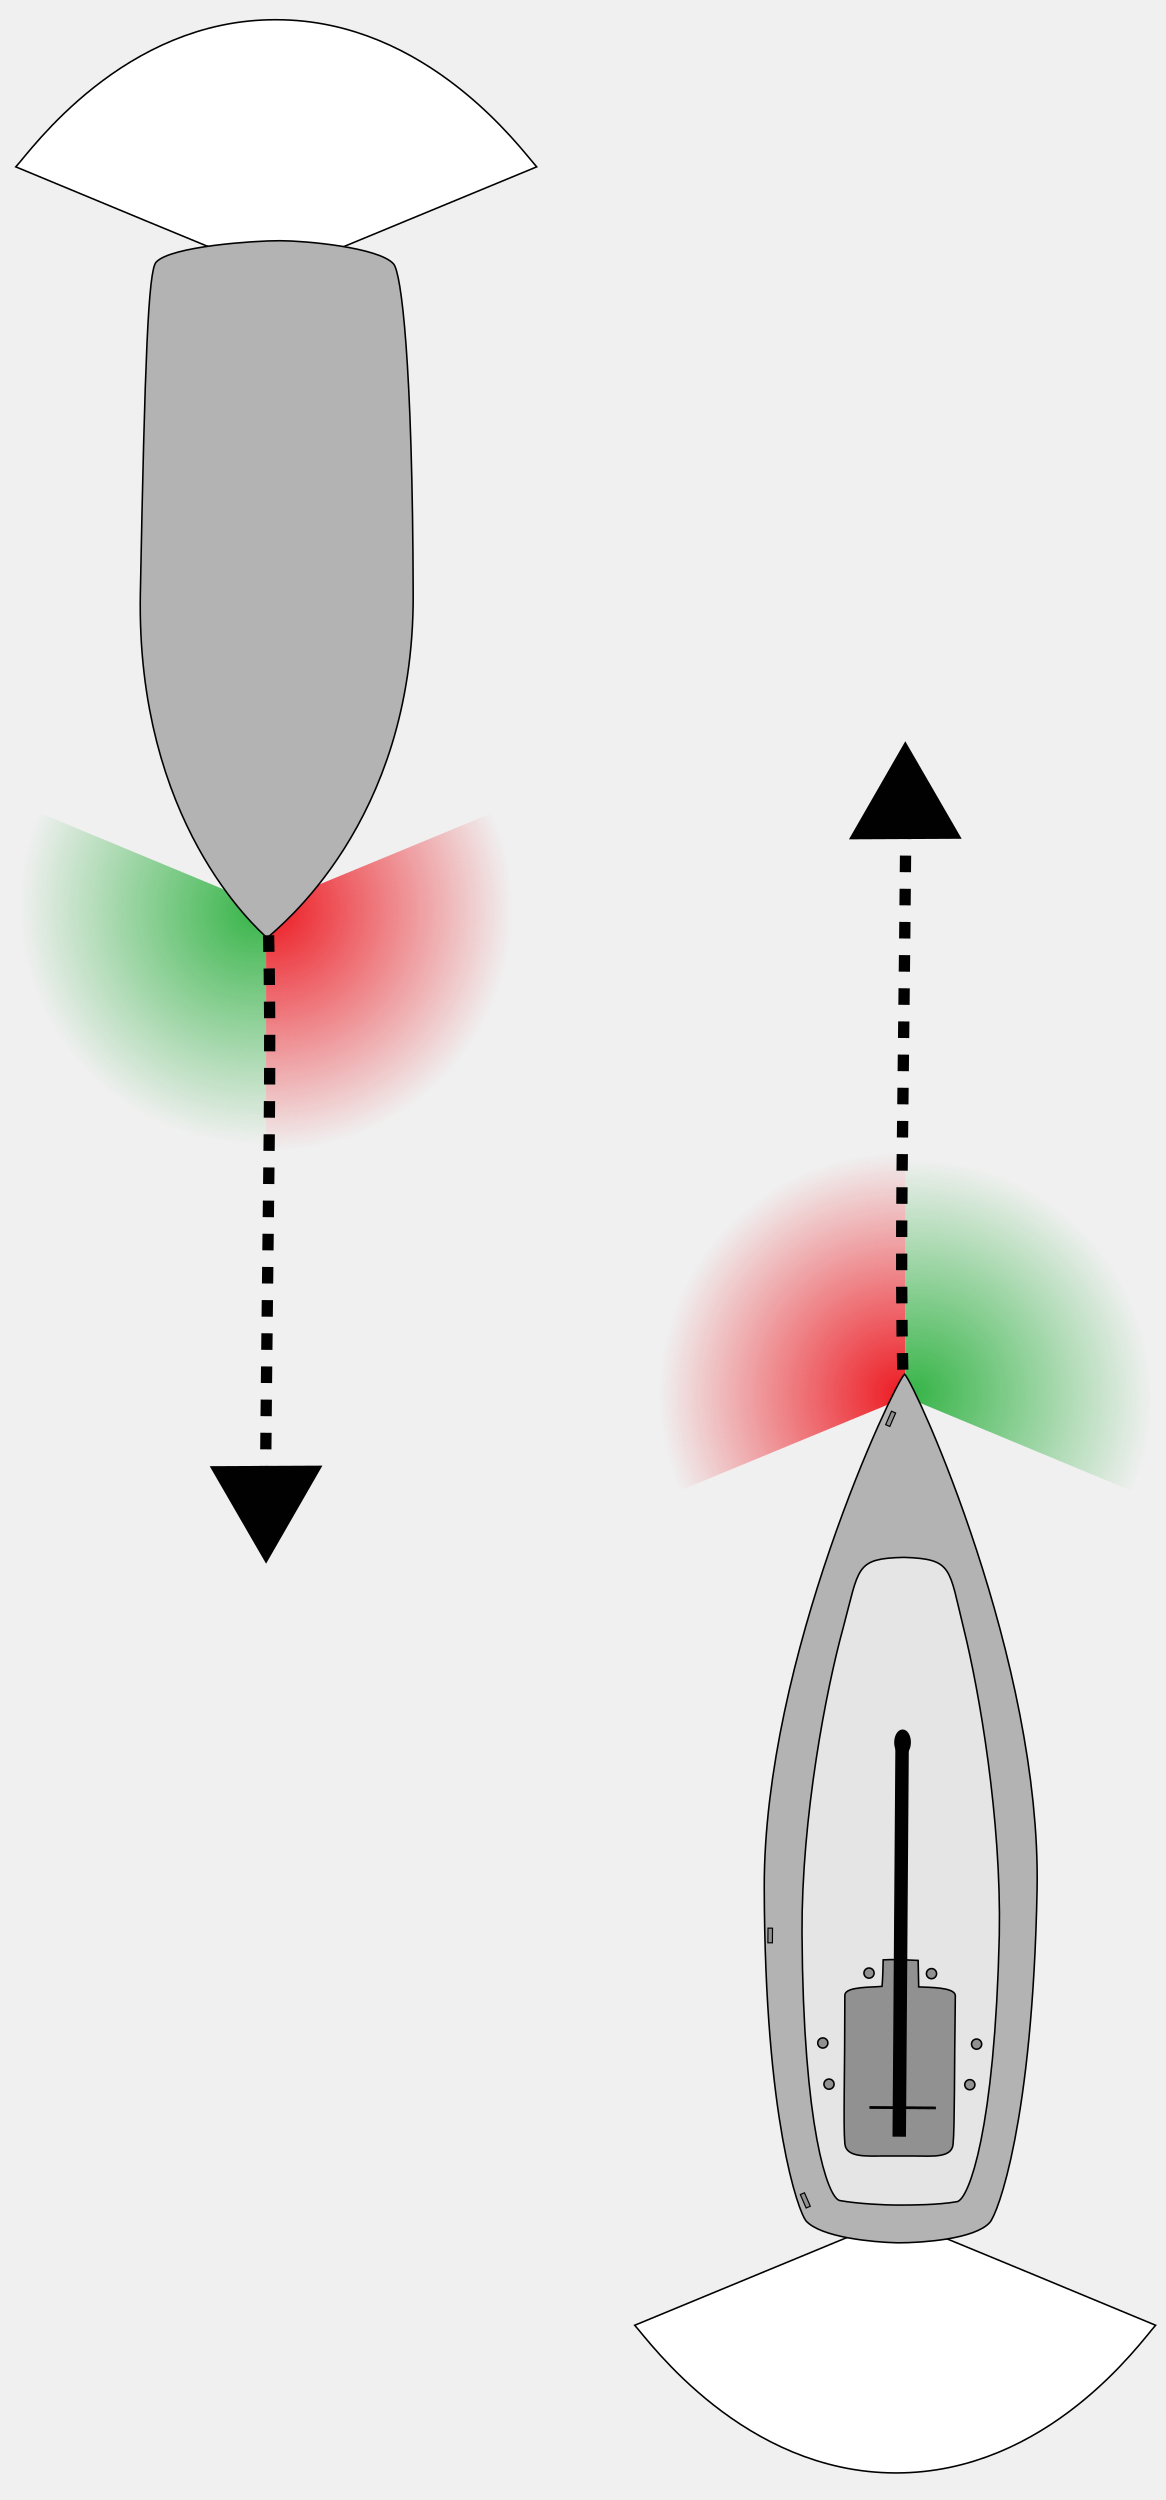
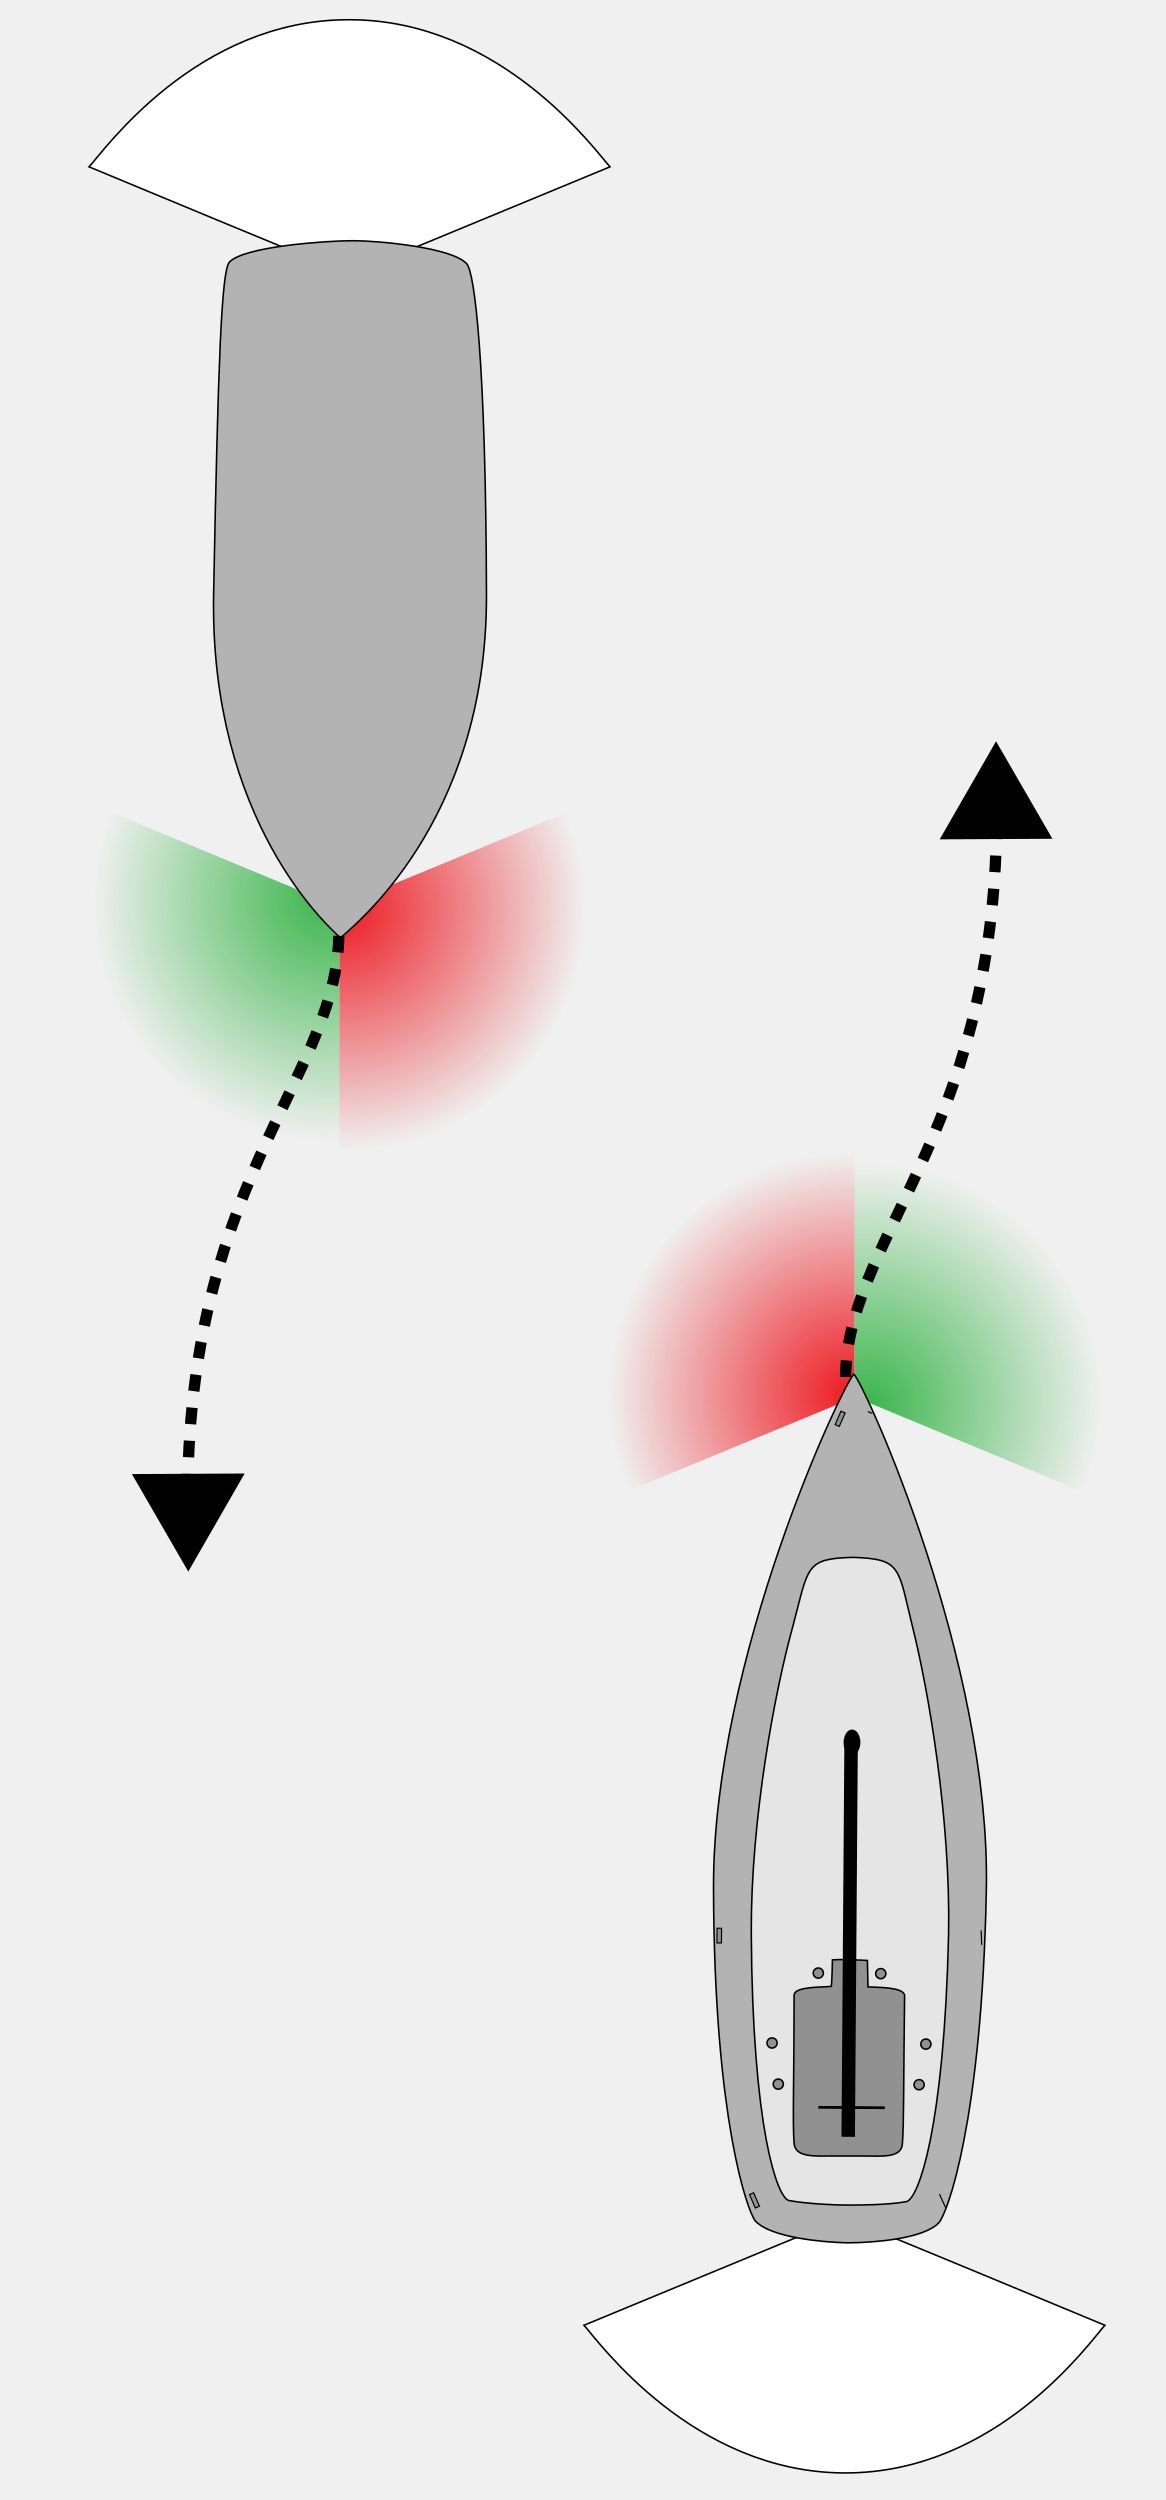
<svg xmlns="http://www.w3.org/2000/svg" version="1.1" id="Layer_1" x="0px" y="0px" viewBox="0 0 206.8 443.5" style="enable-background:new 0 0 206.8 443.5;" xml:space="preserve">
  <style type="text/css">
	.st0{fill:#FFFFFF;stroke:#010101;stroke-width:0.283;stroke-miterlimit:11.339;}
	.st1{fill:url(#SVGID_1_);}
- 	.st2{fill:url(#SVGID_00000091711864216914979540000016741015804084274838_);}
+ 	.st2{fill:url(#SVGID_00000116932695436821871690000001274054330198679424_);}
	.st3{fill:#B3B3B3;stroke:#010101;stroke-width:0.283;stroke-miterlimit:7.017;}
	.st4{fill:#E5E5E5;stroke:#010101;stroke-width:0.283;stroke-miterlimit:7.017;}
	.st5{fill:#919191;stroke:#010101;stroke-width:0.283;stroke-miterlimit:7.017;}
	.st6{fill:#010101;stroke:#010101;stroke-width:0.182;stroke-miterlimit:11.339;}
	.st7{fill:#010101;stroke:#010101;stroke-width:0.371;stroke-miterlimit:11.339;}
	.st8{fill:#010101;stroke:#010101;stroke-width:0.291;stroke-miterlimit:11.339;}
	.st9{fill:#919191;stroke:#010101;stroke-width:0.283;stroke-miterlimit:11.339;}
	.st10{fill:#919191;stroke:#010101;stroke-width:0.21;stroke-miterlimit:11.339;}
- 	.st11{fill:url(#SVGID_00000093147978100767534460000004908657614905126534_);}
- 	.st12{fill:url(#SVGID_00000150073164102505419780000007817829851972787369_);}
- 	.st13{fill:none;stroke:#010101;stroke-width:2;stroke-miterlimit:7.017;stroke-dasharray:2.942,2.942;}
- 	.st14{fill:#010101;}
+ 	.st11{fill:#919191;stroke:#010101;stroke-width:0.21;stroke-miterlimit:11.339;}
+ 	.st12{fill:#919191;stroke:#010101;stroke-width:0.21;stroke-miterlimit:11.339;}
+ 	.st13{fill:#919191;stroke:#010101;stroke-width:0.21;stroke-miterlimit:11.338;}
+ 	.st14{fill:#919191;stroke:#010101;stroke-width:0.21;stroke-miterlimit:11.338;}
+ 	.st15{fill:url(#SVGID_00000149363393989737573320000013679112646882696600_);}
+ 	.st16{fill:url(#SVGID_00000103259238674335080740000014633310078387512238_);}
+ 	.st17{fill:none;stroke:#010101;stroke-width:2;stroke-miterlimit:7.017;stroke-dasharray:2.942,2.942;}
+ 	.st18{fill:#010101;}
</style>
  <g>
-     <path class="st0" d="M158.8,393.4l-46.2,19.1c2.6,2.9,19.3,26.1,46.2,26.2c27.1,0.1,43.6-23.3,46.2-26.2   C189.6,406.1,174.2,399.7,158.8,393.4z" />
+     <path class="st0" d="M149.8,393.4l-46.2,19.1c2.6,2.9,19.3,26.1,46.2,26.2c27.1,0.1,43.6-23.3,46.2-26.2   C180.6,406.1,165.2,399.7,149.8,393.4z" />
    <g>
-       <radialGradient id="SVGID_1_" cx="159.71" cy="247.315" r="47.718" gradientUnits="userSpaceOnUse">
+       <radialGradient id="SVGID_1_" cx="150.71" cy="198.685" r="47.718" gradientTransform="matrix(1 0 0 -1 0 446)" gradientUnits="userSpaceOnUse">
        <stop offset="0" style="stop-color:#ED1C24" />
        <stop offset="0.897" style="stop-color:#ED1C24;stop-opacity:0" />
      </radialGradient>
-       <path class="st1" d="M114.4,267l46.2-19.1v-46.2c-1.8,0-27.3,0.6-41.3,22.5C106.7,243.7,113.5,264.4,114.4,267z" />
-       <radialGradient id="SVGID_00000116198860239210789070000012818180420933218997_" cx="161.883" cy="248.297" r="53.044" fx="162.626" fy="246.889" gradientUnits="userSpaceOnUse">
+       <path class="st1" d="M105.4,267l46.2-19.1v-46.2c-1.8,0-27.3,0.6-41.3,22.5C97.7,243.7,104.5,264.4,105.4,267z" />
+       <radialGradient id="SVGID_00000054983700941642077330000010898182448267197072_" cx="152.883" cy="197.703" r="53.044" fx="153.626" fy="196.295" gradientTransform="matrix(1 0 0 -1 0 446)" gradientUnits="userSpaceOnUse">
        <stop offset="0" style="stop-color:#39B54A" />
        <stop offset="0.801" style="stop-color:#39B54A;stop-opacity:0" />
      </radialGradient>
-       <path style="fill:url(#SVGID_00000116198860239210789070000012818180420933218997_);" d="M160.6,247.8v-46.2    c3.8,0.5,22.9,3.6,36.2,21c14.8,19.3,10.7,41.1,10,44.4C191.4,260.6,176,254.2,160.6,247.8z" />
+       <path style="fill:url(#SVGID_00000054983700941642077330000010898182448267197072_);" d="M151.6,247.8v-46.2    c3.8,0.5,22.9,3.6,36.2,21c14.8,19.3,10.7,41.1,10,44.4C182.4,260.6,167,254.2,151.6,247.8z" />
    </g>
    <g id="g3275" transform="rotate(-90,39.97742,39.30013)">
-       <path id="path3235" class="st3" d="M-255.6,134.9c-41.3,0.1-57.5,6.1-59.1,7.4c-2.9,2.6-3.8,11.7-3.9,16.3    c0,4.6,0.7,13.7,3.6,16.3c1.5,1.4,17.7,7.6,59,8.4c40.6,0.8,89.7-21.6,91.5-23.5C-166.2,157.9-214.9,134.8-255.6,134.9z" />
-       <path id="path3237" class="st4" d="M-263.7,141.6c-34.6,0.2-47,4.6-47.4,6.7c-0.6,3.3-0.8,8.3-0.8,9.9l0,0.5l0,0.5    c0,1.6,0,6.5,0.6,9.9c0.4,2.1,12.7,6.7,47.3,7.5c20.6,0.4,43.4-3.6,54.3-6.3c10.9-2.7,12.4-1.9,12.7-10.6    c-0.2-8.7-1.7-7.9-12.5-10.8C-220.4,145.9-243.1,141.5-263.7,141.6z" />
-       <path id="path3239" class="st5" d="M-274.6,149.2c-14.3,0-23.1-0.3-26.4,0c-2.5,0.2-2.2,3.8-2.2,6.7l0,2.9l0,2.9    c0,2.9-0.4,6.5,2.1,6.7c3.3,0.3,12.2,0.2,26.4,0.4c1.5-0.2,1.4-4.8,1.5-6.5c0.9,0,3.9-0.1,4.7-0.1c0.1-1.7,0.1-2.7,0.1-3.1    c0-0.4,0.1-1.4,0-3.1c-0.7,0-3.8-0.1-4.7-0.2C-273.3,154-273.1,149.4-274.6,149.2z" />
-       <rect id="rect3241" x="-294.8" y="153.7" transform="matrix(-1 -7.324258e-03 7.324258e-03 -1 -590.4474 316.7921)" class="st6" width="0.3" height="11.6" />
-       <ellipse id="ellipse3243" transform="matrix(-1 -7.324258e-03 7.324258e-03 -1 -460.8841 317.1514)" class="st7" cx="-229.9" cy="159.4" rx="2.1" ry="1.3" />
-       <rect id="rect3245" x="-299.7" y="158.1" transform="matrix(-1 -7.324258e-03 7.324258e-03 -1 -530.8924 316.3126)" class="st8" width="69.6" height="2.1" />
+       <path id="path3235" class="st3" d="M-255.6,125.9c-41.3,0.1-57.5,6.1-59.1,7.4c-2.9,2.6-3.8,11.7-3.9,16.3    c0,4.6,0.7,13.7,3.6,16.3c1.5,1.4,17.7,7.6,59,8.4c40.6,0.8,89.7-21.6,91.5-23.5C-166.2,148.9-214.9,125.8-255.6,125.9z" />
+       <path id="path3237" class="st4" d="M-263.7,132.6c-34.6,0.2-47,4.6-47.4,6.7c-0.6,3.3-0.8,8.3-0.8,9.9v0.5v0.5    c0,1.6,0,6.5,0.6,9.9c0.4,2.1,12.7,6.7,47.3,7.5c20.6,0.4,43.4-3.6,54.3-6.3c10.9-2.7,12.4-1.9,12.7-10.6    c-0.2-8.7-1.7-7.9-12.5-10.8C-220.4,136.9-243.1,132.5-263.7,132.6z" />
+       <path id="path3239" class="st5" d="M-274.6,140.2c-14.3,0-23.1-0.3-26.4,0c-2.5,0.2-2.2,3.8-2.2,6.7v2.9v2.9    c0,2.9-0.4,6.5,2.1,6.7c3.3,0.3,12.2,0.2,26.4,0.4c1.5-0.2,1.4-4.8,1.5-6.5c0.9,0,3.9-0.1,4.7-0.1c0.1-1.7,0.1-2.7,0.1-3.1    c0-0.4,0.1-1.4,0-3.1c-0.7,0-3.8-0.1-4.7-0.2C-273.3,145-273.1,140.4-274.6,140.2z" />
+       <rect id="rect3241" x="-294.8" y="144.7" transform="matrix(-1 -7.321526e-03 7.321526e-03 -1 -590.352 298.7393)" class="st6" width="0.3" height="11.6" />
+       <ellipse id="ellipse3243" transform="matrix(-1 -7.321526e-03 7.321526e-03 -1 -460.7285 299.1839)" class="st7" cx="-229.8" cy="150.4" rx="2.1" ry="1.3" />
+       <rect id="rect3245" x="-299.6" y="149.1" transform="matrix(-1 -7.321526e-03 7.321526e-03 -1 -530.7454 298.2626)" class="st8" width="69.6" height="2.1" />
      <g id="g3259" transform="translate(-62.94803,-44.31182)">
-         <circle id="circle3247" class="st9" cx="-220.2" cy="189.6" r="0.9" />
-         <circle id="circle3249" class="st9" cx="-227.5" cy="190.7" r="0.9">
- 			</circle>
-         <circle id="circle3251" class="st9" cx="-207.8" cy="197.8" r="0.9">
- 			</circle>
-         <rect id="rect3253" x="-202.5" y="180" transform="matrix(-1 -7.324258e-03 7.324258e-03 -1 -403.6504 359.1932)" class="st10" width="2.6" height="0.8" />
-         <rect id="rect3255" x="-248.4" y="185.2" transform="matrix(-0.3976 -0.9176 0.9176 -0.3976 -517.8634 33.0836)" class="st10" width="0.8" height="2.6" />
-         <rect id="rect3257" x="-110.9" y="201.2" transform="matrix(-0.9177 -0.3973 0.3973 -0.9177 -290.1519 343.0992)" class="st10" width="2.6" height="0.8" />
+         <circle id="circle3247" class="st9" cx="-220.2" cy="180.6" r="0.9" />
+         <circle id="circle3249" class="st9" cx="-227.5" cy="181.7" r="0.9" />
+         <circle id="circle3251" class="st9" cx="-207.8" cy="188.8" r="0.9" />
+         <rect id="rect3253" x="-202.4" y="170.9" transform="matrix(-1 -7.321526e-03 7.321526e-03 -1 -403.5067 341.0565)" class="st10" width="2.6" height="0.8" />
+         <rect id="rect3255" x="-248.5" y="176.2" transform="matrix(-0.3976 -0.9176 0.9176 -0.3976 -509.642 20.3944)" class="st11" width="0.8" height="2.6" />
+         <rect id="rect3257" x="-110.8" y="192.2" transform="matrix(-0.9177 -0.3973 0.3973 -0.9177 -286.4744 325.9203)" class="st12" width="2.6" height="0.8" />
      </g>
      <g id="g3273" transform="matrix(1,0,0,-1,-62.94803,104.5722)">
-         <circle id="circle3261" class="st9" cx="-220.4" cy="-68" r="0.9" />
-         <circle id="circle3263" class="st9" cx="-227.6" cy="-66.8" r="0.9">
- 			</circle>
-         <circle id="circle3265" class="st9" cx="-207.9" cy="-60" r="0.9">
- 			</circle>
-         <rect id="rect3267" x="-202.8" y="-77.2" transform="matrix(-1 -7.324258e-03 7.324258e-03 -1 -402.4369 -156.5332)" class="st10" width="2.6" height="-0.8" />
-         <rect id="rect3269" x="-249.6" y="-70.3" transform="matrix(-0.9116 -0.411 0.411 -0.9116 -445.649 -237.1034)" class="st10" width="2.6" height="-0.8" />
-         <rect id="rect3271" x="-110" y="-56.3" transform="matrix(-0.3838 -0.9234 0.9234 -0.3838 -98.4304 -180.8994)" class="st10" width="0.8" height="-2.6" />
+         <circle id="circle3261" class="st9" cx="-220.4" cy="-59" r="0.9" />
+         <circle id="circle3263" class="st9" cx="-227.6" cy="-57.8" r="0.9" />
+         <circle id="circle3265" class="st9" cx="-207.9" cy="-51" r="0.9" />
+         <polygon id="rect3267" class="st10" points="-200.2,-68.8 -202.8,-68.9 -202.8,-68.9    " />
+         <polygon id="rect3269" class="st13" points="-247,-61.4 -249.4,-62.5 -249.4,-62.5    " />
+         <polygon id="rect3271" class="st14" points="-108.2,-48.7 -108.5,-49.5 -108.5,-49.5    " />
      </g>
    </g>
  </g>
  <g>
-     <path class="st0" d="M49,48.7l46.2-19.1C92.6,26.7,75.9,3.5,49,3.5C21.9,3.4,5.4,26.8,2.8,29.6C18.2,36,33.6,42.4,49,48.7z" />
+     <path class="st0" d="M62,48.7l46.2-19.1C105.6,26.7,88.9,3.5,62,3.5C34.9,3.4,18.4,26.8,15.8,29.6C31.2,36,46.6,42.4,62,48.7z" />
    <g>
-       <radialGradient id="SVGID_00000010308650268505517100000004488473562810412942_" cx="388.499" cy="472.9" r="47.718" gradientTransform="matrix(-1 0 0 -1 436.6197 634.2665)" gradientUnits="userSpaceOnUse">
+       <radialGradient id="SVGID_00000034074195424004783720000007664869413339589515_" cx="-208.501" cy="139.1" r="47.718" gradientTransform="matrix(-1 0 0 1 -147.3803 22.2665)" gradientUnits="userSpaceOnUse">
        <stop offset="0" style="stop-color:#ED1C24" />
        <stop offset="0.897" style="stop-color:#ED1C24;stop-opacity:0" />
      </radialGradient>
-       <path style="fill:url(#SVGID_00000010308650268505517100000004488473562810412942_);" d="M93.4,141.7l-46.2,19.1v46.2    c1.8,0,27.3-0.6,41.3-22.5C101.1,164.9,94.3,144.2,93.4,141.7z" />
-       <radialGradient id="SVGID_00000035490718784368838300000011680720847024118427_" cx="390.673" cy="473.883" r="53.044" fx="391.415" fy="472.475" gradientTransform="matrix(-1 0 0 -1 436.6197 634.2665)" gradientUnits="userSpaceOnUse">
+       <path style="fill:url(#SVGID_00000034074195424004783720000007664869413339589515_);" d="M106.4,141.7l-46.2,19.1V207    c1.8,0,27.3-0.6,41.3-22.5C114.1,164.9,107.3,144.2,106.4,141.7z" />
+       <radialGradient id="SVGID_00000114066536126676144250000000647568124453815997_" cx="-206.327" cy="138.117" r="53.044" fx="-205.585" fy="136.71" gradientTransform="matrix(-1 0 0 1 -147.3803 22.2665)" gradientUnits="userSpaceOnUse">
        <stop offset="0" style="stop-color:#39B54A" />
        <stop offset="0.801" style="stop-color:#39B54A;stop-opacity:0" />
      </radialGradient>
-       <path style="fill:url(#SVGID_00000035490718784368838300000011680720847024118427_);" d="M47.2,160.9v46.2    c-3.8-0.5-22.9-3.6-36.2-21C-3.7,166.7,0.3,145,1,141.7C16.4,148.1,31.8,154.5,47.2,160.9z" />
+       <path style="fill:url(#SVGID_00000114066536126676144250000000647568124453815997_);" d="M60.2,160.9v46.2    c-3.8-0.5-22.9-3.6-36.2-21C9.3,166.7,13.3,145,14,141.7C29.4,148.1,44.8,154.5,60.2,160.9z" />
    </g>
-     <path id="path3235_00000083083917073325898710000001581367699154290594_" class="st3" d="M73.3,105.6c-0.1-41.3-2.1-57.3-3.5-58.8   c-2.6-2.9-15.6-4.1-20.2-4.1c-4.6,0-19.3,1-21.9,3.8c-1.4,1.5-2,17.4-2.8,58.7c-0.8,40.6,20.6,59.4,22.5,61.2   C49.2,164.6,73.4,146.2,73.3,105.6z" />
+     <path id="path3235_00000083083917073325898710000001581367699154290594_" class="st3" d="M86.3,105.6c-0.1-41.3-2.1-57.3-3.5-58.8   c-2.6-2.9-15.6-4.1-20.2-4.1s-19.3,1-21.9,3.8c-1.4,1.5-2,17.4-2.8,58.7c-0.8,40.6,20.6,59.4,22.5,61.2   C62.2,164.6,86.4,146.2,86.3,105.6z" />
  </g>
  <g>
    <g>
-       <path class="st13" d="M160.7,145.9c-0.5,56.5-1.1,74.3-0.5,99.7" />
+       <path class="st17" d="M176.8,145.9c-0.5,56.5-27.4,74.3-26.8,99.7" />
      <g>
-         <polygon class="st14" points="150.6,148.9 160.6,131.5 170.6,148.8    " />
+         <polygon class="st18" points="166.7,148.9 176.7,131.5 186.7,148.8    " />
      </g>
    </g>
  </g>
  <g>
    <g>
-       <path class="st13" d="M47.1,263c0.5-56.5,1.1-74.3,0.5-99.7" />
+       <path class="st17" d="M33.3,264.4c0.5-56.5,27.4-74.3,26.8-99.7" />
      <g>
-         <polygon class="st14" points="57.2,260 47.2,277.4 37.2,260.1    " />
+         <polygon class="st18" points="43.4,261.4 33.4,278.8 23.4,261.5    " />
      </g>
    </g>
  </g>
</svg>
